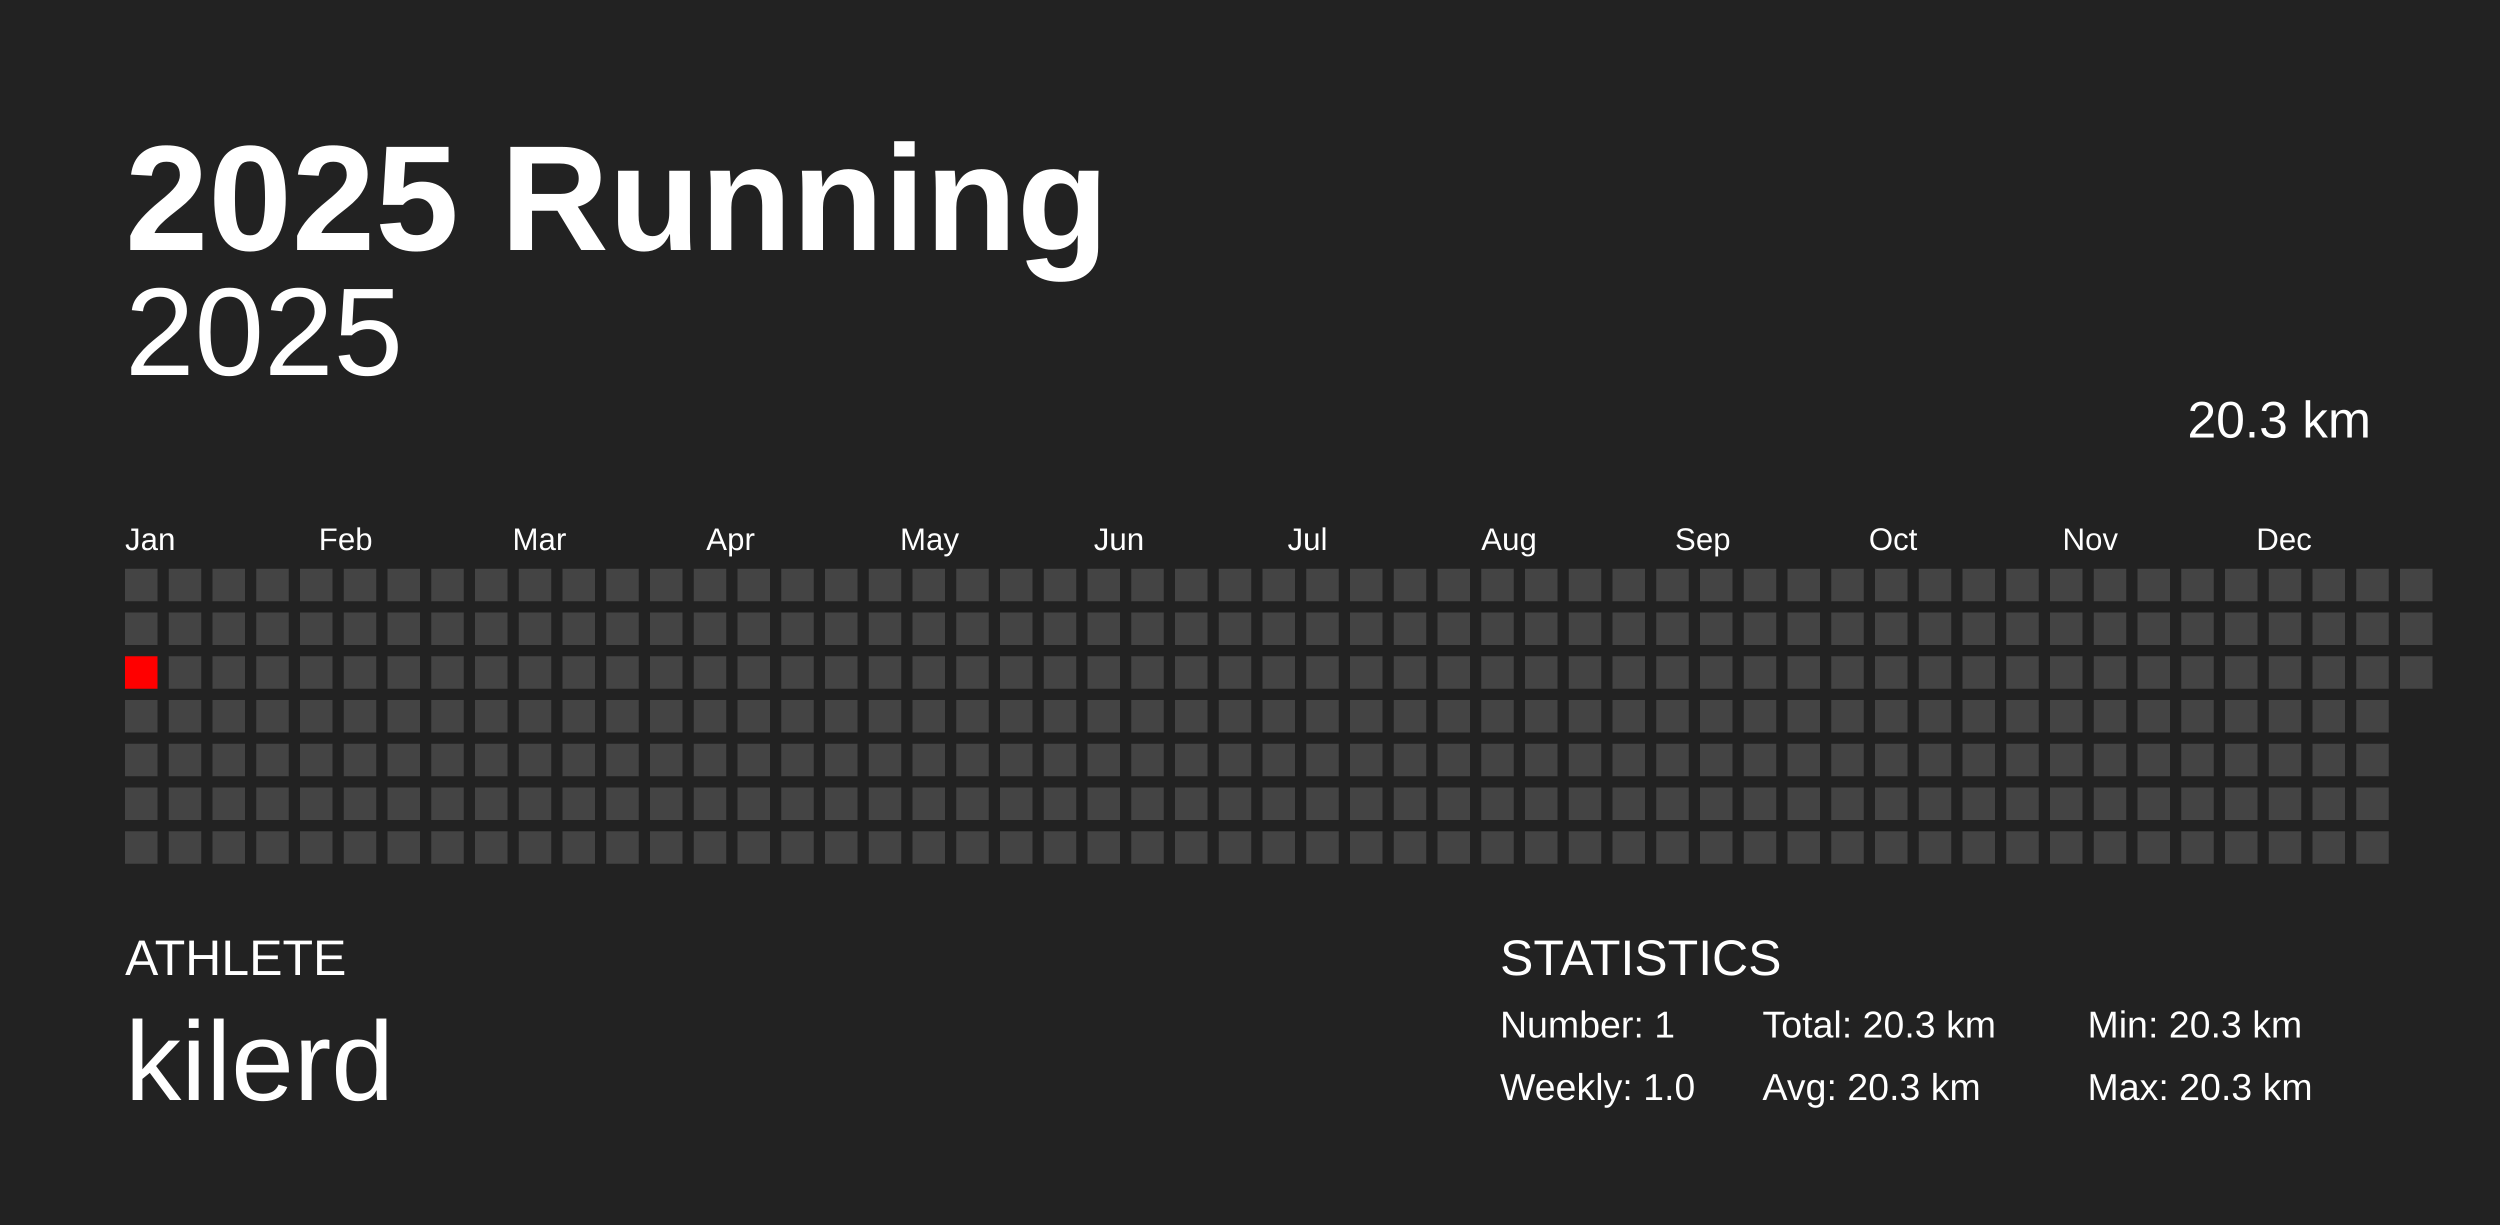
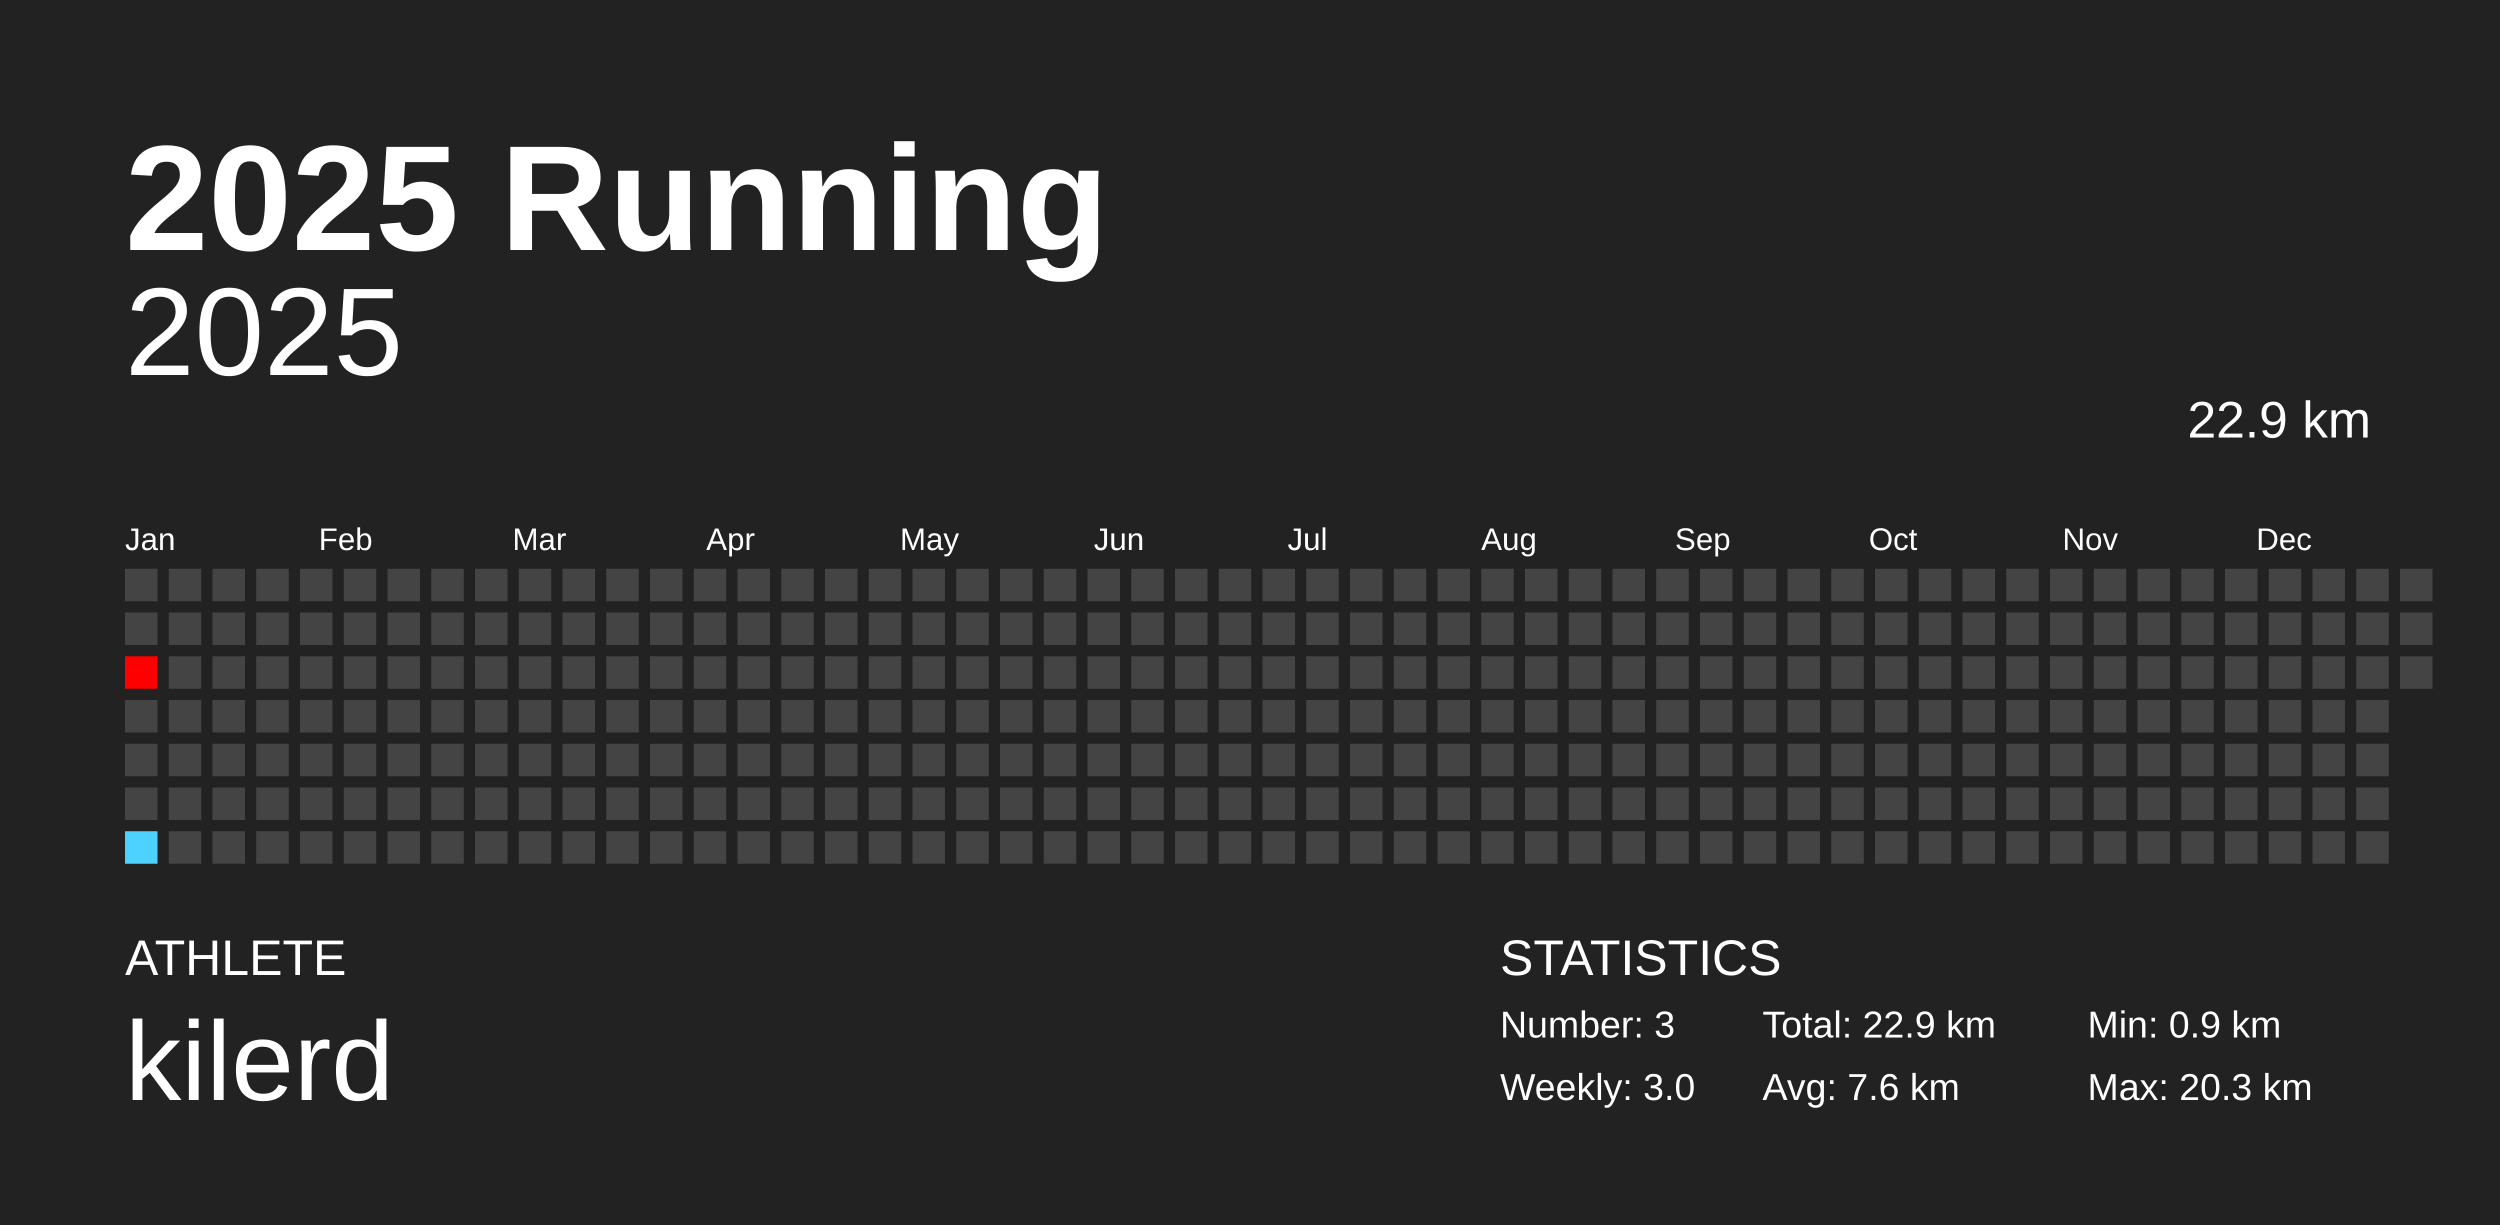
<svg xmlns="http://www.w3.org/2000/svg" baseProfile="full" height="98mm" version="1.1" viewBox="0,0,200,98" width="200mm">
  <defs />
  <rect fill="#222222" height="98" width="200" x="0" y="0" />
  <text fill="#FFFFFF" style="font-size:12px; font-family:Arial; font-weight:bold;" x="10" y="20">2025 Running</text>
  <text fill="#FFFFFF" style="font-size:4px; font-family:Arial" x="10" y="78">ATHLETE</text>
  <text fill="#FFFFFF" style="font-size:9px; font-family:Arial" x="10" y="88">kilerd</text>
  <text fill="#FFFFFF" style="font-size:4px; font-family:Arial" x="120" y="78">STATISTICS</text>
-   <text fill="#FFFFFF" style="font-size:3px; font-family:Arial" x="120" y="83">Number: 1</text>
-   <text fill="#FFFFFF" style="font-size:3px; font-family:Arial" x="120" y="88">Weekly: 1.0</text>
-   <text fill="#FFFFFF" style="font-size:3px; font-family:Arial" x="141" y="83">Total: 20.3 km</text>
-   <text fill="#FFFFFF" style="font-size:3px; font-family:Arial" x="141" y="88">Avg: 20.3 km</text>
-   <text fill="#FFFFFF" style="font-size:3px; font-family:Arial" x="167" y="83">Min: 20.3 km</text>
+   <text fill="#FFFFFF" style="font-size:3px; font-family:Arial" x="120" y="83">Number: 3</text>
+   <text fill="#FFFFFF" style="font-size:3px; font-family:Arial" x="120" y="88">Weekly: 3.0</text>
+   <text fill="#FFFFFF" style="font-size:3px; font-family:Arial" x="141" y="83">Total: 22.9 km</text>
+   <text fill="#FFFFFF" style="font-size:3px; font-family:Arial" x="141" y="88">Avg: 7.6 km</text>
+   <text fill="#FFFFFF" style="font-size:3px; font-family:Arial" x="167" y="83">Min: 0.9 km</text>
  <text fill="#FFFFFF" style="font-size:3px; font-family:Arial" x="167" y="88">Max: 20.3 km</text>
  <text alignment-baseline="hanging" fill="#FFFFFF" style="font-size:10.0px; font-family:Arial;" x="10" y="30">2025</text>
-   <text alignment-baseline="hanging" fill="#FFFFFF" style="font-size:4.125px; font-family:Arial;" x="175" y="35">20.3 km</text>
+   <text alignment-baseline="hanging" fill="#FFFFFF" style="font-size:4.125px; font-family:Arial;" x="175" y="35">22.9 km</text>
  <text fill="#FFFFFF" style="font-size:2.5px; font-family:Arial" x="10.0" y="44">Jan</text>
  <text fill="#FFFFFF" style="font-size:2.5px; font-family:Arial" x="25.5" y="44">Feb</text>
  <text fill="#FFFFFF" style="font-size:2.5px; font-family:Arial" x="41.0" y="44">Mar</text>
  <text fill="#FFFFFF" style="font-size:2.5px; font-family:Arial" x="56.5" y="44">Apr</text>
  <text fill="#FFFFFF" style="font-size:2.5px; font-family:Arial" x="72.0" y="44">May</text>
  <text fill="#FFFFFF" style="font-size:2.5px; font-family:Arial" x="87.5" y="44">Jun</text>
  <text fill="#FFFFFF" style="font-size:2.5px; font-family:Arial" x="103.0" y="44">Jul</text>
  <text fill="#FFFFFF" style="font-size:2.5px; font-family:Arial" x="118.5" y="44">Aug</text>
  <text fill="#FFFFFF" style="font-size:2.5px; font-family:Arial" x="134.0" y="44">Sep</text>
  <text fill="#FFFFFF" style="font-size:2.5px; font-family:Arial" x="149.5" y="44">Oct</text>
  <text fill="#FFFFFF" style="font-size:2.5px; font-family:Arial" x="165.0" y="44">Nov</text>
  <text fill="#FFFFFF" style="font-size:2.5px; font-family:Arial" x="180.5" y="44">Dec</text>
  <rect fill="#444444" height="2.6" width="2.6" x="10.0" y="45.5" />
  <rect fill="#444444" height="2.6" width="2.6" x="10.0" y="49.0" />
  <rect fill="red" height="2.6" width="2.6" x="10.0" y="52.5" />
  <rect fill="#444444" height="2.6" width="2.6" x="10.0" y="56.0" />
  <rect fill="#444444" height="2.6" width="2.6" x="10.0" y="59.5" />
  <rect fill="#444444" height="2.6" width="2.6" x="10.0" y="63.0" />
-   <rect fill="#444444" height="2.6" width="2.6" x="10.0" y="66.5" />
+   <rect fill="#4dd2ff" height="2.6" width="2.6" x="10.0" y="66.5" />
  <rect fill="#444444" height="2.6" width="2.6" x="13.5" y="45.5" />
  <rect fill="#444444" height="2.6" width="2.6" x="13.5" y="49.0" />
  <rect fill="#444444" height="2.6" width="2.6" x="13.5" y="52.5" />
  <rect fill="#444444" height="2.6" width="2.6" x="13.5" y="56.0" />
  <rect fill="#444444" height="2.6" width="2.6" x="13.5" y="59.5" />
  <rect fill="#444444" height="2.6" width="2.6" x="13.5" y="63.0" />
  <rect fill="#444444" height="2.6" width="2.6" x="13.5" y="66.5" />
  <rect fill="#444444" height="2.6" width="2.6" x="17.0" y="45.5" />
  <rect fill="#444444" height="2.6" width="2.6" x="17.0" y="49.0" />
  <rect fill="#444444" height="2.6" width="2.6" x="17.0" y="52.5" />
  <rect fill="#444444" height="2.6" width="2.6" x="17.0" y="56.0" />
  <rect fill="#444444" height="2.6" width="2.6" x="17.0" y="59.5" />
  <rect fill="#444444" height="2.6" width="2.6" x="17.0" y="63.0" />
  <rect fill="#444444" height="2.6" width="2.6" x="17.0" y="66.5" />
  <rect fill="#444444" height="2.6" width="2.6" x="20.5" y="45.5" />
  <rect fill="#444444" height="2.6" width="2.6" x="20.5" y="49.0" />
  <rect fill="#444444" height="2.6" width="2.6" x="20.5" y="52.5" />
  <rect fill="#444444" height="2.6" width="2.6" x="20.5" y="56.0" />
  <rect fill="#444444" height="2.6" width="2.6" x="20.5" y="59.5" />
  <rect fill="#444444" height="2.6" width="2.6" x="20.5" y="63.0" />
  <rect fill="#444444" height="2.6" width="2.6" x="20.5" y="66.5" />
  <rect fill="#444444" height="2.6" width="2.6" x="24.0" y="45.5" />
  <rect fill="#444444" height="2.6" width="2.6" x="24.0" y="49.0" />
  <rect fill="#444444" height="2.6" width="2.6" x="24.0" y="52.5" />
  <rect fill="#444444" height="2.6" width="2.6" x="24.0" y="56.0" />
  <rect fill="#444444" height="2.6" width="2.6" x="24.0" y="59.5" />
  <rect fill="#444444" height="2.6" width="2.6" x="24.0" y="63.0" />
  <rect fill="#444444" height="2.6" width="2.6" x="24.0" y="66.5" />
  <rect fill="#444444" height="2.6" width="2.6" x="27.5" y="45.5" />
  <rect fill="#444444" height="2.6" width="2.6" x="27.5" y="49.0" />
  <rect fill="#444444" height="2.6" width="2.6" x="27.5" y="52.5" />
  <rect fill="#444444" height="2.6" width="2.6" x="27.5" y="56.0" />
  <rect fill="#444444" height="2.6" width="2.6" x="27.5" y="59.5" />
  <rect fill="#444444" height="2.6" width="2.6" x="27.5" y="63.0" />
  <rect fill="#444444" height="2.6" width="2.6" x="27.5" y="66.5" />
  <rect fill="#444444" height="2.6" width="2.6" x="31.0" y="45.5" />
  <rect fill="#444444" height="2.6" width="2.6" x="31.0" y="49.0" />
  <rect fill="#444444" height="2.6" width="2.6" x="31.0" y="52.5" />
  <rect fill="#444444" height="2.6" width="2.6" x="31.0" y="56.0" />
  <rect fill="#444444" height="2.6" width="2.6" x="31.0" y="59.5" />
  <rect fill="#444444" height="2.6" width="2.6" x="31.0" y="63.0" />
  <rect fill="#444444" height="2.6" width="2.6" x="31.0" y="66.5" />
  <rect fill="#444444" height="2.6" width="2.6" x="34.5" y="45.5" />
  <rect fill="#444444" height="2.6" width="2.6" x="34.5" y="49.0" />
  <rect fill="#444444" height="2.6" width="2.6" x="34.5" y="52.5" />
  <rect fill="#444444" height="2.6" width="2.6" x="34.5" y="56.0" />
  <rect fill="#444444" height="2.6" width="2.6" x="34.5" y="59.5" />
  <rect fill="#444444" height="2.6" width="2.6" x="34.5" y="63.0" />
  <rect fill="#444444" height="2.6" width="2.6" x="34.5" y="66.5" />
  <rect fill="#444444" height="2.6" width="2.6" x="38.0" y="45.5" />
  <rect fill="#444444" height="2.6" width="2.6" x="38.0" y="49.0" />
  <rect fill="#444444" height="2.6" width="2.6" x="38.0" y="52.5" />
  <rect fill="#444444" height="2.6" width="2.6" x="38.0" y="56.0" />
  <rect fill="#444444" height="2.6" width="2.6" x="38.0" y="59.5" />
  <rect fill="#444444" height="2.6" width="2.6" x="38.0" y="63.0" />
  <rect fill="#444444" height="2.6" width="2.6" x="38.0" y="66.5" />
  <rect fill="#444444" height="2.6" width="2.6" x="41.5" y="45.5" />
  <rect fill="#444444" height="2.6" width="2.6" x="41.5" y="49.0" />
  <rect fill="#444444" height="2.6" width="2.6" x="41.5" y="52.5" />
  <rect fill="#444444" height="2.6" width="2.6" x="41.5" y="56.0" />
  <rect fill="#444444" height="2.6" width="2.6" x="41.5" y="59.5" />
  <rect fill="#444444" height="2.6" width="2.6" x="41.5" y="63.0" />
  <rect fill="#444444" height="2.6" width="2.6" x="41.5" y="66.5" />
  <rect fill="#444444" height="2.6" width="2.6" x="45.0" y="45.5" />
  <rect fill="#444444" height="2.6" width="2.6" x="45.0" y="49.0" />
  <rect fill="#444444" height="2.6" width="2.6" x="45.0" y="52.5" />
  <rect fill="#444444" height="2.6" width="2.6" x="45.0" y="56.0" />
  <rect fill="#444444" height="2.6" width="2.6" x="45.0" y="59.5" />
  <rect fill="#444444" height="2.6" width="2.6" x="45.0" y="63.0" />
  <rect fill="#444444" height="2.6" width="2.6" x="45.0" y="66.5" />
  <rect fill="#444444" height="2.6" width="2.6" x="48.5" y="45.5" />
  <rect fill="#444444" height="2.6" width="2.6" x="48.5" y="49.0" />
  <rect fill="#444444" height="2.6" width="2.6" x="48.5" y="52.5" />
  <rect fill="#444444" height="2.6" width="2.6" x="48.5" y="56.0" />
  <rect fill="#444444" height="2.6" width="2.6" x="48.5" y="59.5" />
  <rect fill="#444444" height="2.6" width="2.6" x="48.5" y="63.0" />
  <rect fill="#444444" height="2.6" width="2.6" x="48.5" y="66.5" />
  <rect fill="#444444" height="2.6" width="2.6" x="52.0" y="45.5" />
  <rect fill="#444444" height="2.6" width="2.6" x="52.0" y="49.0" />
  <rect fill="#444444" height="2.6" width="2.6" x="52.0" y="52.5" />
  <rect fill="#444444" height="2.6" width="2.6" x="52.0" y="56.0" />
  <rect fill="#444444" height="2.6" width="2.6" x="52.0" y="59.5" />
  <rect fill="#444444" height="2.6" width="2.6" x="52.0" y="63.0" />
  <rect fill="#444444" height="2.6" width="2.6" x="52.0" y="66.5" />
  <rect fill="#444444" height="2.6" width="2.6" x="55.5" y="45.5" />
  <rect fill="#444444" height="2.6" width="2.6" x="55.5" y="49.0" />
  <rect fill="#444444" height="2.6" width="2.6" x="55.5" y="52.5" />
  <rect fill="#444444" height="2.6" width="2.6" x="55.5" y="56.0" />
  <rect fill="#444444" height="2.6" width="2.6" x="55.5" y="59.5" />
  <rect fill="#444444" height="2.6" width="2.6" x="55.5" y="63.0" />
  <rect fill="#444444" height="2.6" width="2.6" x="55.5" y="66.5" />
  <rect fill="#444444" height="2.6" width="2.6" x="59.0" y="45.5" />
  <rect fill="#444444" height="2.6" width="2.6" x="59.0" y="49.0" />
  <rect fill="#444444" height="2.6" width="2.6" x="59.0" y="52.5" />
  <rect fill="#444444" height="2.6" width="2.6" x="59.0" y="56.0" />
  <rect fill="#444444" height="2.6" width="2.6" x="59.0" y="59.5" />
  <rect fill="#444444" height="2.6" width="2.6" x="59.0" y="63.0" />
  <rect fill="#444444" height="2.6" width="2.6" x="59.0" y="66.5" />
  <rect fill="#444444" height="2.6" width="2.6" x="62.5" y="45.5" />
  <rect fill="#444444" height="2.6" width="2.6" x="62.5" y="49.0" />
  <rect fill="#444444" height="2.6" width="2.6" x="62.5" y="52.5" />
  <rect fill="#444444" height="2.6" width="2.6" x="62.5" y="56.0" />
  <rect fill="#444444" height="2.6" width="2.6" x="62.5" y="59.5" />
  <rect fill="#444444" height="2.6" width="2.6" x="62.5" y="63.0" />
  <rect fill="#444444" height="2.6" width="2.6" x="62.5" y="66.5" />
  <rect fill="#444444" height="2.6" width="2.6" x="66.0" y="45.5" />
  <rect fill="#444444" height="2.6" width="2.6" x="66.0" y="49.0" />
  <rect fill="#444444" height="2.6" width="2.6" x="66.0" y="52.5" />
  <rect fill="#444444" height="2.6" width="2.6" x="66.0" y="56.0" />
  <rect fill="#444444" height="2.6" width="2.6" x="66.0" y="59.5" />
  <rect fill="#444444" height="2.6" width="2.6" x="66.0" y="63.0" />
  <rect fill="#444444" height="2.6" width="2.6" x="66.0" y="66.5" />
  <rect fill="#444444" height="2.6" width="2.6" x="69.5" y="45.5" />
  <rect fill="#444444" height="2.6" width="2.6" x="69.5" y="49.0" />
  <rect fill="#444444" height="2.6" width="2.6" x="69.5" y="52.5" />
  <rect fill="#444444" height="2.6" width="2.6" x="69.5" y="56.0" />
  <rect fill="#444444" height="2.6" width="2.6" x="69.5" y="59.5" />
  <rect fill="#444444" height="2.6" width="2.6" x="69.5" y="63.0" />
  <rect fill="#444444" height="2.6" width="2.6" x="69.5" y="66.5" />
  <rect fill="#444444" height="2.6" width="2.6" x="73.0" y="45.5" />
  <rect fill="#444444" height="2.6" width="2.6" x="73.0" y="49.0" />
  <rect fill="#444444" height="2.6" width="2.6" x="73.0" y="52.5" />
  <rect fill="#444444" height="2.6" width="2.6" x="73.0" y="56.0" />
  <rect fill="#444444" height="2.6" width="2.6" x="73.0" y="59.5" />
  <rect fill="#444444" height="2.6" width="2.6" x="73.0" y="63.0" />
  <rect fill="#444444" height="2.6" width="2.6" x="73.0" y="66.5" />
  <rect fill="#444444" height="2.6" width="2.6" x="76.5" y="45.5" />
  <rect fill="#444444" height="2.6" width="2.6" x="76.5" y="49.0" />
  <rect fill="#444444" height="2.6" width="2.6" x="76.5" y="52.5" />
  <rect fill="#444444" height="2.6" width="2.6" x="76.5" y="56.0" />
  <rect fill="#444444" height="2.6" width="2.6" x="76.5" y="59.5" />
  <rect fill="#444444" height="2.6" width="2.6" x="76.5" y="63.0" />
  <rect fill="#444444" height="2.6" width="2.6" x="76.5" y="66.5" />
  <rect fill="#444444" height="2.6" width="2.6" x="80.0" y="45.5" />
  <rect fill="#444444" height="2.6" width="2.6" x="80.0" y="49.0" />
  <rect fill="#444444" height="2.6" width="2.6" x="80.0" y="52.5" />
  <rect fill="#444444" height="2.6" width="2.6" x="80.0" y="56.0" />
  <rect fill="#444444" height="2.6" width="2.6" x="80.0" y="59.5" />
  <rect fill="#444444" height="2.6" width="2.6" x="80.0" y="63.0" />
  <rect fill="#444444" height="2.6" width="2.6" x="80.0" y="66.5" />
  <rect fill="#444444" height="2.6" width="2.6" x="83.5" y="45.5" />
  <rect fill="#444444" height="2.6" width="2.6" x="83.5" y="49.0" />
  <rect fill="#444444" height="2.6" width="2.6" x="83.5" y="52.5" />
  <rect fill="#444444" height="2.6" width="2.6" x="83.5" y="56.0" />
  <rect fill="#444444" height="2.6" width="2.6" x="83.5" y="59.5" />
  <rect fill="#444444" height="2.6" width="2.6" x="83.5" y="63.0" />
  <rect fill="#444444" height="2.6" width="2.6" x="83.5" y="66.5" />
  <rect fill="#444444" height="2.6" width="2.6" x="87.0" y="45.5" />
  <rect fill="#444444" height="2.6" width="2.6" x="87.0" y="49.0" />
  <rect fill="#444444" height="2.6" width="2.6" x="87.0" y="52.5" />
  <rect fill="#444444" height="2.6" width="2.6" x="87.0" y="56.0" />
  <rect fill="#444444" height="2.6" width="2.6" x="87.0" y="59.5" />
  <rect fill="#444444" height="2.6" width="2.6" x="87.0" y="63.0" />
  <rect fill="#444444" height="2.6" width="2.6" x="87.0" y="66.5" />
  <rect fill="#444444" height="2.6" width="2.6" x="90.5" y="45.5" />
  <rect fill="#444444" height="2.6" width="2.6" x="90.5" y="49.0" />
  <rect fill="#444444" height="2.6" width="2.6" x="90.5" y="52.5" />
  <rect fill="#444444" height="2.6" width="2.6" x="90.5" y="56.0" />
  <rect fill="#444444" height="2.6" width="2.6" x="90.5" y="59.5" />
  <rect fill="#444444" height="2.6" width="2.6" x="90.5" y="63.0" />
  <rect fill="#444444" height="2.6" width="2.6" x="90.5" y="66.5" />
  <rect fill="#444444" height="2.6" width="2.6" x="94.0" y="45.5" />
  <rect fill="#444444" height="2.6" width="2.6" x="94.0" y="49.0" />
  <rect fill="#444444" height="2.6" width="2.6" x="94.0" y="52.5" />
  <rect fill="#444444" height="2.6" width="2.6" x="94.0" y="56.0" />
  <rect fill="#444444" height="2.6" width="2.6" x="94.0" y="59.5" />
  <rect fill="#444444" height="2.6" width="2.6" x="94.0" y="63.0" />
  <rect fill="#444444" height="2.6" width="2.6" x="94.0" y="66.5" />
  <rect fill="#444444" height="2.6" width="2.6" x="97.5" y="45.5" />
  <rect fill="#444444" height="2.6" width="2.6" x="97.5" y="49.0" />
  <rect fill="#444444" height="2.6" width="2.6" x="97.5" y="52.5" />
  <rect fill="#444444" height="2.6" width="2.6" x="97.5" y="56.0" />
  <rect fill="#444444" height="2.6" width="2.6" x="97.5" y="59.5" />
  <rect fill="#444444" height="2.6" width="2.6" x="97.5" y="63.0" />
  <rect fill="#444444" height="2.6" width="2.6" x="97.5" y="66.5" />
  <rect fill="#444444" height="2.6" width="2.6" x="101.0" y="45.5" />
  <rect fill="#444444" height="2.6" width="2.6" x="101.0" y="49.0" />
  <rect fill="#444444" height="2.6" width="2.6" x="101.0" y="52.5" />
  <rect fill="#444444" height="2.6" width="2.6" x="101.0" y="56.0" />
  <rect fill="#444444" height="2.6" width="2.6" x="101.0" y="59.5" />
  <rect fill="#444444" height="2.6" width="2.6" x="101.0" y="63.0" />
  <rect fill="#444444" height="2.6" width="2.6" x="101.0" y="66.5" />
  <rect fill="#444444" height="2.6" width="2.6" x="104.5" y="45.5" />
  <rect fill="#444444" height="2.6" width="2.6" x="104.5" y="49.0" />
  <rect fill="#444444" height="2.6" width="2.6" x="104.5" y="52.5" />
  <rect fill="#444444" height="2.6" width="2.6" x="104.5" y="56.0" />
  <rect fill="#444444" height="2.6" width="2.6" x="104.5" y="59.5" />
  <rect fill="#444444" height="2.6" width="2.6" x="104.5" y="63.0" />
  <rect fill="#444444" height="2.6" width="2.6" x="104.5" y="66.5" />
  <rect fill="#444444" height="2.6" width="2.6" x="108.0" y="45.5" />
  <rect fill="#444444" height="2.6" width="2.6" x="108.0" y="49.0" />
  <rect fill="#444444" height="2.6" width="2.6" x="108.0" y="52.5" />
  <rect fill="#444444" height="2.6" width="2.6" x="108.0" y="56.0" />
  <rect fill="#444444" height="2.6" width="2.6" x="108.0" y="59.5" />
  <rect fill="#444444" height="2.6" width="2.6" x="108.0" y="63.0" />
  <rect fill="#444444" height="2.6" width="2.6" x="108.0" y="66.5" />
  <rect fill="#444444" height="2.6" width="2.6" x="111.5" y="45.5" />
  <rect fill="#444444" height="2.6" width="2.6" x="111.5" y="49.0" />
  <rect fill="#444444" height="2.6" width="2.6" x="111.5" y="52.5" />
  <rect fill="#444444" height="2.6" width="2.6" x="111.5" y="56.0" />
  <rect fill="#444444" height="2.6" width="2.6" x="111.5" y="59.5" />
  <rect fill="#444444" height="2.6" width="2.6" x="111.5" y="63.0" />
  <rect fill="#444444" height="2.6" width="2.6" x="111.5" y="66.5" />
  <rect fill="#444444" height="2.6" width="2.6" x="115.0" y="45.5" />
  <rect fill="#444444" height="2.6" width="2.6" x="115.0" y="49.0" />
  <rect fill="#444444" height="2.6" width="2.6" x="115.0" y="52.5" />
  <rect fill="#444444" height="2.6" width="2.6" x="115.0" y="56.0" />
  <rect fill="#444444" height="2.6" width="2.6" x="115.0" y="59.5" />
  <rect fill="#444444" height="2.6" width="2.6" x="115.0" y="63.0" />
  <rect fill="#444444" height="2.6" width="2.6" x="115.0" y="66.5" />
  <rect fill="#444444" height="2.6" width="2.6" x="118.5" y="45.5" />
  <rect fill="#444444" height="2.6" width="2.6" x="118.5" y="49.0" />
  <rect fill="#444444" height="2.6" width="2.6" x="118.5" y="52.5" />
  <rect fill="#444444" height="2.6" width="2.6" x="118.5" y="56.0" />
  <rect fill="#444444" height="2.6" width="2.6" x="118.5" y="59.5" />
  <rect fill="#444444" height="2.6" width="2.6" x="118.5" y="63.0" />
  <rect fill="#444444" height="2.6" width="2.6" x="118.5" y="66.5" />
  <rect fill="#444444" height="2.6" width="2.6" x="122.0" y="45.5" />
  <rect fill="#444444" height="2.6" width="2.6" x="122.0" y="49.0" />
  <rect fill="#444444" height="2.6" width="2.6" x="122.0" y="52.5" />
  <rect fill="#444444" height="2.6" width="2.6" x="122.0" y="56.0" />
  <rect fill="#444444" height="2.6" width="2.6" x="122.0" y="59.5" />
  <rect fill="#444444" height="2.6" width="2.6" x="122.0" y="63.0" />
  <rect fill="#444444" height="2.6" width="2.6" x="122.0" y="66.5" />
  <rect fill="#444444" height="2.6" width="2.6" x="125.5" y="45.5" />
  <rect fill="#444444" height="2.6" width="2.6" x="125.5" y="49.0" />
  <rect fill="#444444" height="2.6" width="2.6" x="125.5" y="52.5" />
  <rect fill="#444444" height="2.6" width="2.6" x="125.5" y="56.0" />
  <rect fill="#444444" height="2.6" width="2.6" x="125.5" y="59.5" />
  <rect fill="#444444" height="2.6" width="2.6" x="125.5" y="63.0" />
  <rect fill="#444444" height="2.6" width="2.6" x="125.5" y="66.5" />
  <rect fill="#444444" height="2.6" width="2.6" x="129.0" y="45.5" />
  <rect fill="#444444" height="2.6" width="2.6" x="129.0" y="49.0" />
  <rect fill="#444444" height="2.6" width="2.6" x="129.0" y="52.5" />
  <rect fill="#444444" height="2.6" width="2.6" x="129.0" y="56.0" />
  <rect fill="#444444" height="2.6" width="2.6" x="129.0" y="59.5" />
  <rect fill="#444444" height="2.6" width="2.6" x="129.0" y="63.0" />
  <rect fill="#444444" height="2.6" width="2.6" x="129.0" y="66.5" />
  <rect fill="#444444" height="2.6" width="2.6" x="132.5" y="45.5" />
  <rect fill="#444444" height="2.6" width="2.6" x="132.5" y="49.0" />
  <rect fill="#444444" height="2.6" width="2.6" x="132.5" y="52.5" />
  <rect fill="#444444" height="2.6" width="2.6" x="132.5" y="56.0" />
  <rect fill="#444444" height="2.6" width="2.6" x="132.5" y="59.5" />
  <rect fill="#444444" height="2.6" width="2.6" x="132.5" y="63.0" />
  <rect fill="#444444" height="2.6" width="2.6" x="132.5" y="66.5" />
  <rect fill="#444444" height="2.6" width="2.6" x="136.0" y="45.5" />
  <rect fill="#444444" height="2.6" width="2.6" x="136.0" y="49.0" />
  <rect fill="#444444" height="2.6" width="2.6" x="136.0" y="52.5" />
  <rect fill="#444444" height="2.6" width="2.6" x="136.0" y="56.0" />
  <rect fill="#444444" height="2.6" width="2.6" x="136.0" y="59.5" />
  <rect fill="#444444" height="2.6" width="2.6" x="136.0" y="63.0" />
  <rect fill="#444444" height="2.6" width="2.6" x="136.0" y="66.5" />
  <rect fill="#444444" height="2.6" width="2.6" x="139.5" y="45.5" />
  <rect fill="#444444" height="2.6" width="2.6" x="139.5" y="49.0" />
  <rect fill="#444444" height="2.6" width="2.6" x="139.5" y="52.5" />
  <rect fill="#444444" height="2.6" width="2.6" x="139.5" y="56.0" />
  <rect fill="#444444" height="2.6" width="2.6" x="139.5" y="59.5" />
  <rect fill="#444444" height="2.6" width="2.6" x="139.5" y="63.0" />
  <rect fill="#444444" height="2.6" width="2.6" x="139.5" y="66.5" />
  <rect fill="#444444" height="2.6" width="2.6" x="143.0" y="45.5" />
  <rect fill="#444444" height="2.6" width="2.6" x="143.0" y="49.0" />
  <rect fill="#444444" height="2.6" width="2.6" x="143.0" y="52.5" />
  <rect fill="#444444" height="2.6" width="2.6" x="143.0" y="56.0" />
  <rect fill="#444444" height="2.6" width="2.6" x="143.0" y="59.5" />
  <rect fill="#444444" height="2.6" width="2.6" x="143.0" y="63.0" />
  <rect fill="#444444" height="2.6" width="2.6" x="143.0" y="66.5" />
  <rect fill="#444444" height="2.6" width="2.6" x="146.5" y="45.5" />
  <rect fill="#444444" height="2.6" width="2.6" x="146.5" y="49.0" />
  <rect fill="#444444" height="2.6" width="2.6" x="146.5" y="52.5" />
  <rect fill="#444444" height="2.6" width="2.6" x="146.5" y="56.0" />
  <rect fill="#444444" height="2.6" width="2.6" x="146.5" y="59.5" />
  <rect fill="#444444" height="2.6" width="2.6" x="146.5" y="63.0" />
  <rect fill="#444444" height="2.6" width="2.6" x="146.5" y="66.5" />
  <rect fill="#444444" height="2.6" width="2.6" x="150.0" y="45.5" />
  <rect fill="#444444" height="2.6" width="2.6" x="150.0" y="49.0" />
  <rect fill="#444444" height="2.6" width="2.6" x="150.0" y="52.5" />
  <rect fill="#444444" height="2.6" width="2.6" x="150.0" y="56.0" />
  <rect fill="#444444" height="2.6" width="2.6" x="150.0" y="59.5" />
  <rect fill="#444444" height="2.6" width="2.6" x="150.0" y="63.0" />
  <rect fill="#444444" height="2.6" width="2.6" x="150.0" y="66.5" />
  <rect fill="#444444" height="2.6" width="2.6" x="153.5" y="45.5" />
  <rect fill="#444444" height="2.6" width="2.6" x="153.5" y="49.0" />
  <rect fill="#444444" height="2.6" width="2.6" x="153.5" y="52.5" />
  <rect fill="#444444" height="2.6" width="2.6" x="153.5" y="56.0" />
  <rect fill="#444444" height="2.6" width="2.6" x="153.5" y="59.5" />
  <rect fill="#444444" height="2.6" width="2.6" x="153.5" y="63.0" />
  <rect fill="#444444" height="2.6" width="2.6" x="153.5" y="66.5" />
  <rect fill="#444444" height="2.6" width="2.6" x="157.0" y="45.5" />
  <rect fill="#444444" height="2.6" width="2.6" x="157.0" y="49.0" />
  <rect fill="#444444" height="2.6" width="2.6" x="157.0" y="52.5" />
  <rect fill="#444444" height="2.6" width="2.6" x="157.0" y="56.0" />
  <rect fill="#444444" height="2.6" width="2.6" x="157.0" y="59.5" />
  <rect fill="#444444" height="2.6" width="2.6" x="157.0" y="63.0" />
  <rect fill="#444444" height="2.6" width="2.6" x="157.0" y="66.5" />
  <rect fill="#444444" height="2.6" width="2.6" x="160.5" y="45.5" />
  <rect fill="#444444" height="2.6" width="2.6" x="160.5" y="49.0" />
  <rect fill="#444444" height="2.6" width="2.6" x="160.5" y="52.5" />
  <rect fill="#444444" height="2.6" width="2.6" x="160.5" y="56.0" />
  <rect fill="#444444" height="2.6" width="2.6" x="160.5" y="59.5" />
  <rect fill="#444444" height="2.6" width="2.6" x="160.5" y="63.0" />
  <rect fill="#444444" height="2.6" width="2.6" x="160.5" y="66.5" />
  <rect fill="#444444" height="2.6" width="2.6" x="164.0" y="45.5" />
  <rect fill="#444444" height="2.6" width="2.6" x="164.0" y="49.0" />
  <rect fill="#444444" height="2.6" width="2.6" x="164.0" y="52.5" />
  <rect fill="#444444" height="2.6" width="2.6" x="164.0" y="56.0" />
  <rect fill="#444444" height="2.6" width="2.6" x="164.0" y="59.5" />
  <rect fill="#444444" height="2.6" width="2.6" x="164.0" y="63.0" />
  <rect fill="#444444" height="2.6" width="2.6" x="164.0" y="66.5" />
  <rect fill="#444444" height="2.6" width="2.6" x="167.5" y="45.5" />
  <rect fill="#444444" height="2.6" width="2.6" x="167.5" y="49.0" />
  <rect fill="#444444" height="2.6" width="2.6" x="167.5" y="52.5" />
  <rect fill="#444444" height="2.6" width="2.6" x="167.5" y="56.0" />
  <rect fill="#444444" height="2.6" width="2.6" x="167.5" y="59.5" />
  <rect fill="#444444" height="2.6" width="2.6" x="167.5" y="63.0" />
  <rect fill="#444444" height="2.6" width="2.6" x="167.5" y="66.5" />
  <rect fill="#444444" height="2.6" width="2.6" x="171.0" y="45.5" />
  <rect fill="#444444" height="2.6" width="2.6" x="171.0" y="49.0" />
  <rect fill="#444444" height="2.6" width="2.6" x="171.0" y="52.5" />
  <rect fill="#444444" height="2.6" width="2.6" x="171.0" y="56.0" />
  <rect fill="#444444" height="2.6" width="2.6" x="171.0" y="59.5" />
  <rect fill="#444444" height="2.6" width="2.6" x="171.0" y="63.0" />
  <rect fill="#444444" height="2.6" width="2.6" x="171.0" y="66.5" />
  <rect fill="#444444" height="2.6" width="2.6" x="174.5" y="45.5" />
  <rect fill="#444444" height="2.6" width="2.6" x="174.5" y="49.0" />
  <rect fill="#444444" height="2.6" width="2.6" x="174.5" y="52.5" />
  <rect fill="#444444" height="2.6" width="2.6" x="174.5" y="56.0" />
  <rect fill="#444444" height="2.6" width="2.6" x="174.5" y="59.5" />
  <rect fill="#444444" height="2.6" width="2.6" x="174.5" y="63.0" />
  <rect fill="#444444" height="2.6" width="2.6" x="174.5" y="66.5" />
  <rect fill="#444444" height="2.6" width="2.6" x="178.0" y="45.5" />
  <rect fill="#444444" height="2.6" width="2.6" x="178.0" y="49.0" />
  <rect fill="#444444" height="2.6" width="2.6" x="178.0" y="52.5" />
  <rect fill="#444444" height="2.6" width="2.6" x="178.0" y="56.0" />
  <rect fill="#444444" height="2.6" width="2.6" x="178.0" y="59.5" />
  <rect fill="#444444" height="2.6" width="2.6" x="178.0" y="63.0" />
  <rect fill="#444444" height="2.6" width="2.6" x="178.0" y="66.5" />
  <rect fill="#444444" height="2.6" width="2.6" x="181.5" y="45.5" />
  <rect fill="#444444" height="2.6" width="2.6" x="181.5" y="49.0" />
  <rect fill="#444444" height="2.6" width="2.6" x="181.5" y="52.5" />
  <rect fill="#444444" height="2.6" width="2.6" x="181.5" y="56.0" />
  <rect fill="#444444" height="2.6" width="2.6" x="181.5" y="59.5" />
  <rect fill="#444444" height="2.6" width="2.6" x="181.5" y="63.0" />
  <rect fill="#444444" height="2.6" width="2.6" x="181.5" y="66.5" />
  <rect fill="#444444" height="2.6" width="2.6" x="185.0" y="45.5" />
  <rect fill="#444444" height="2.6" width="2.6" x="185.0" y="49.0" />
  <rect fill="#444444" height="2.6" width="2.6" x="185.0" y="52.5" />
  <rect fill="#444444" height="2.6" width="2.6" x="185.0" y="56.0" />
  <rect fill="#444444" height="2.6" width="2.6" x="185.0" y="59.5" />
  <rect fill="#444444" height="2.6" width="2.6" x="185.0" y="63.0" />
  <rect fill="#444444" height="2.6" width="2.6" x="185.0" y="66.5" />
  <rect fill="#444444" height="2.6" width="2.6" x="188.5" y="45.5" />
  <rect fill="#444444" height="2.6" width="2.6" x="188.5" y="49.0" />
  <rect fill="#444444" height="2.6" width="2.6" x="188.5" y="52.5" />
  <rect fill="#444444" height="2.6" width="2.6" x="188.5" y="56.0" />
  <rect fill="#444444" height="2.6" width="2.6" x="188.5" y="59.5" />
  <rect fill="#444444" height="2.6" width="2.6" x="188.5" y="63.0" />
  <rect fill="#444444" height="2.6" width="2.6" x="188.5" y="66.5" />
  <rect fill="#444444" height="2.6" width="2.6" x="192.0" y="45.5" />
  <rect fill="#444444" height="2.6" width="2.6" x="192.0" y="49.0" />
  <rect fill="#444444" height="2.6" width="2.6" x="192.0" y="52.5" />
</svg>
